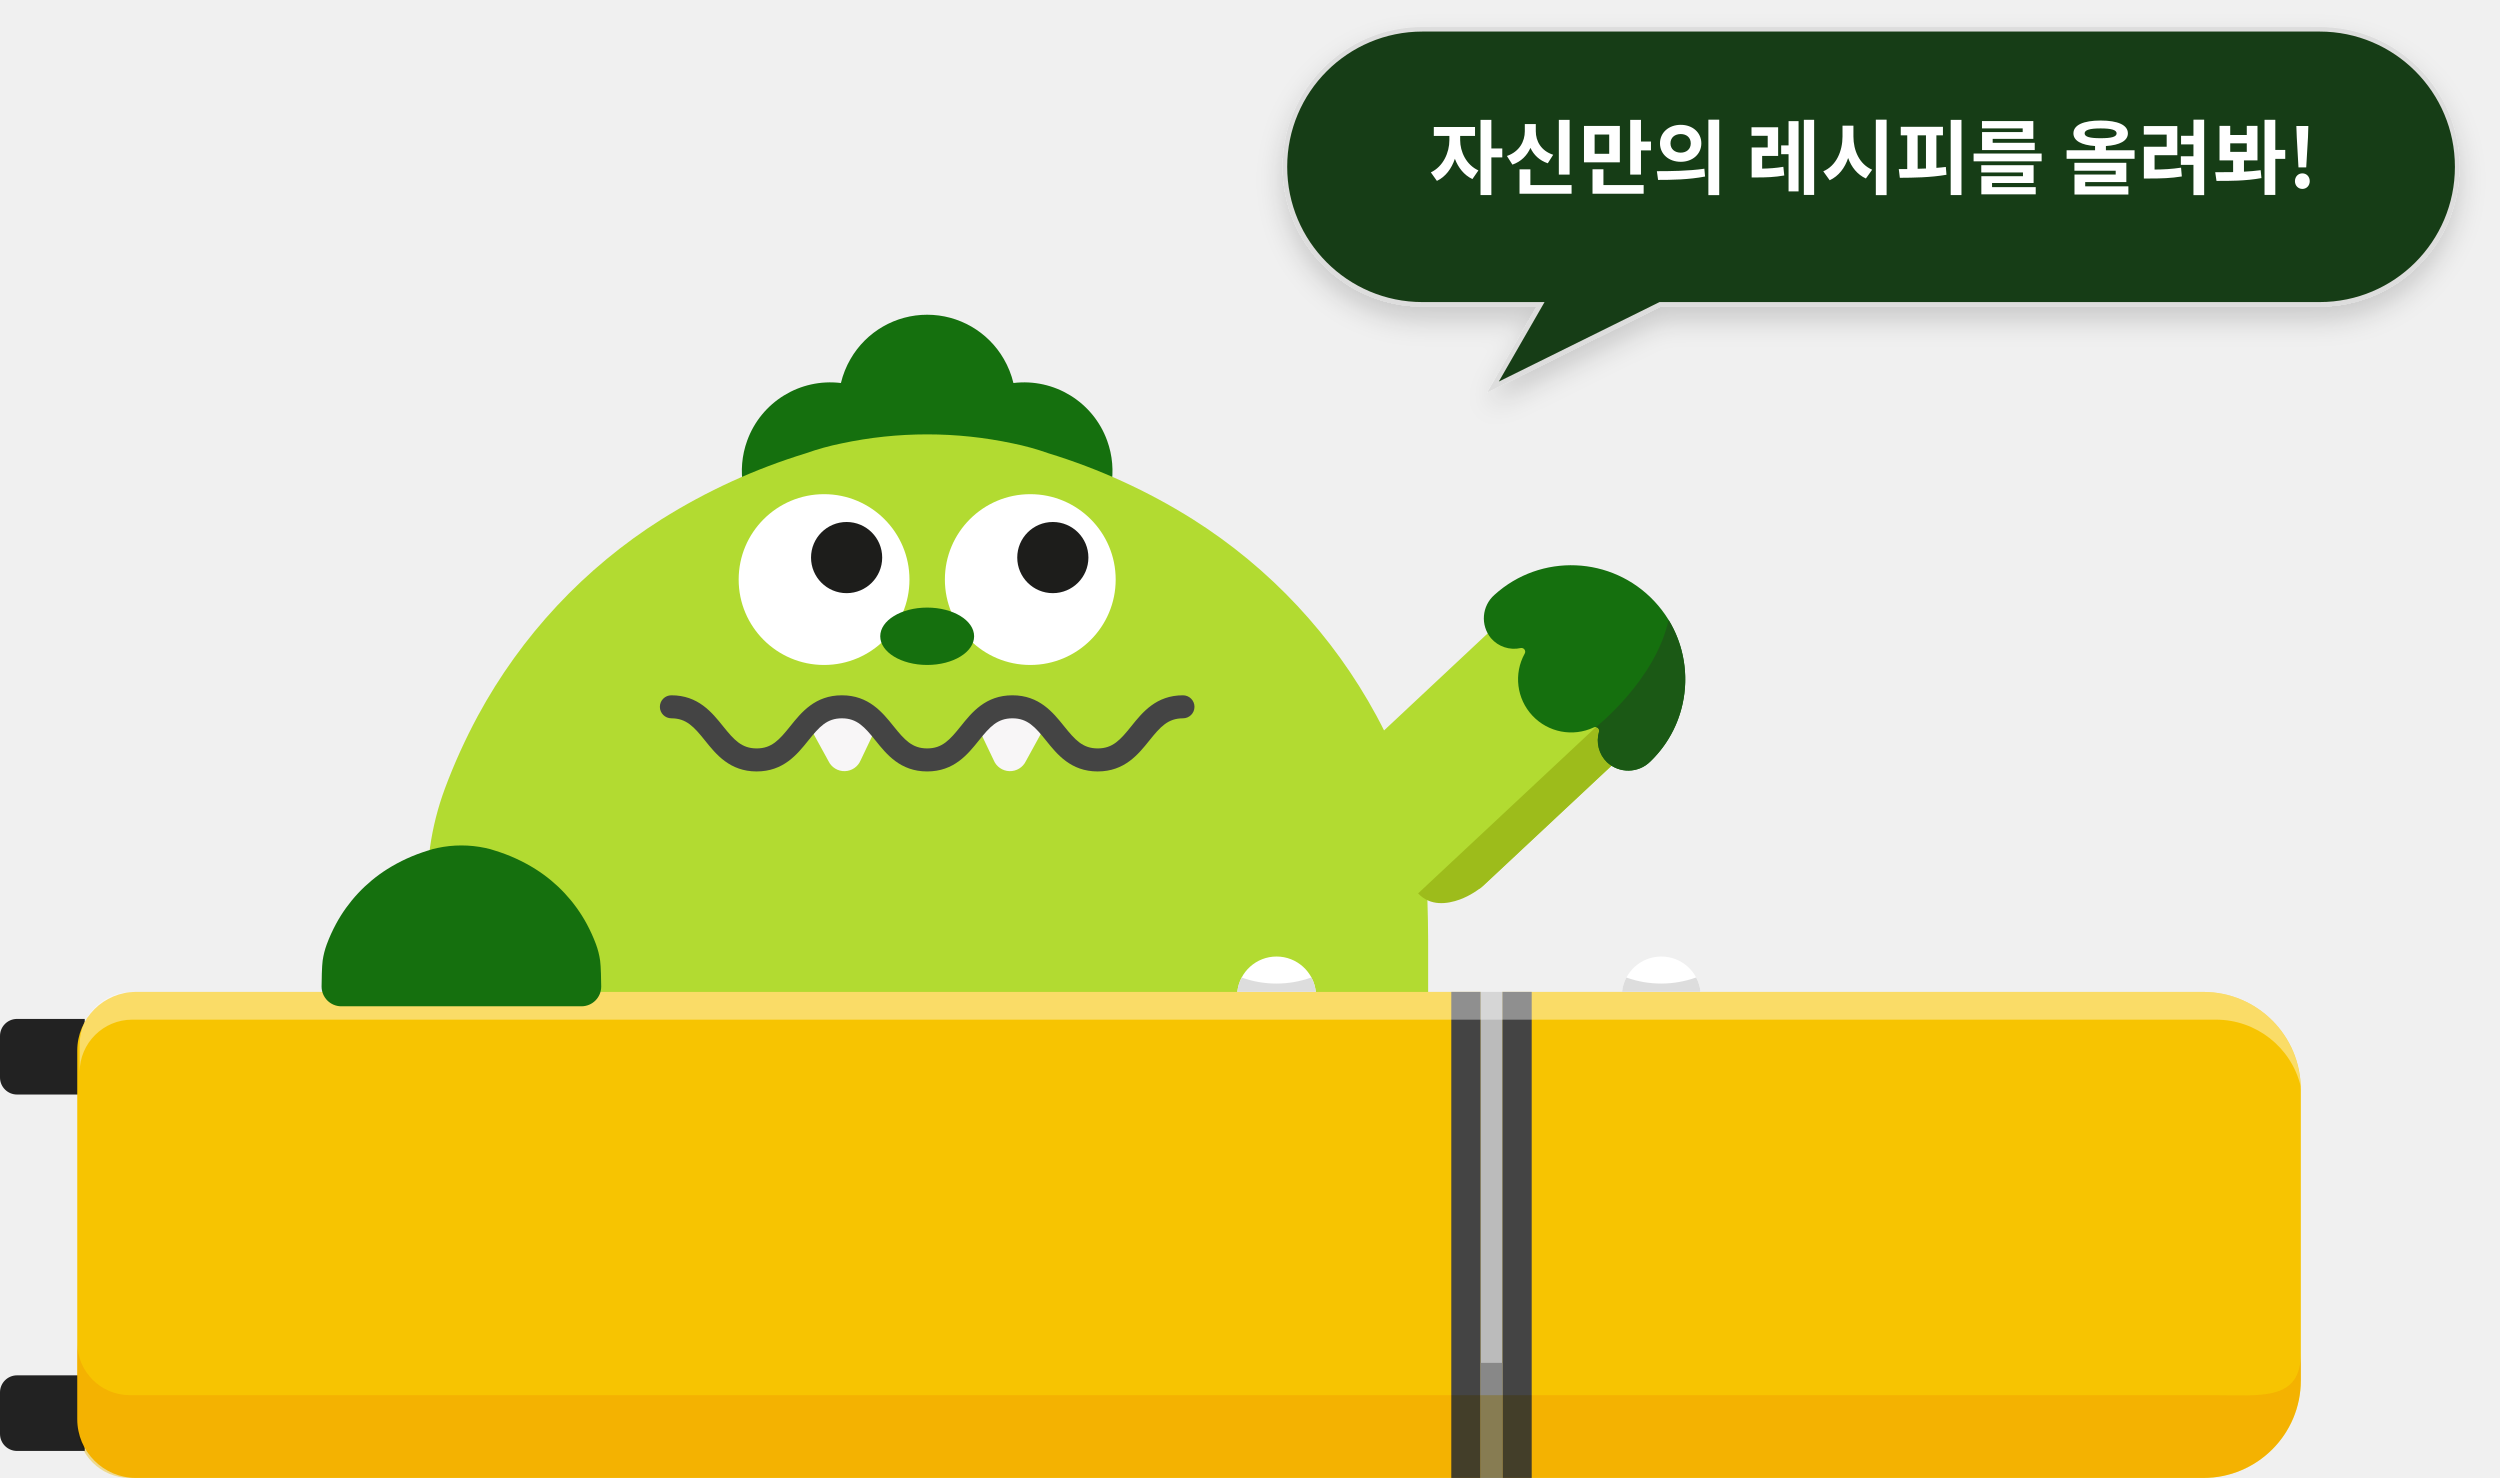
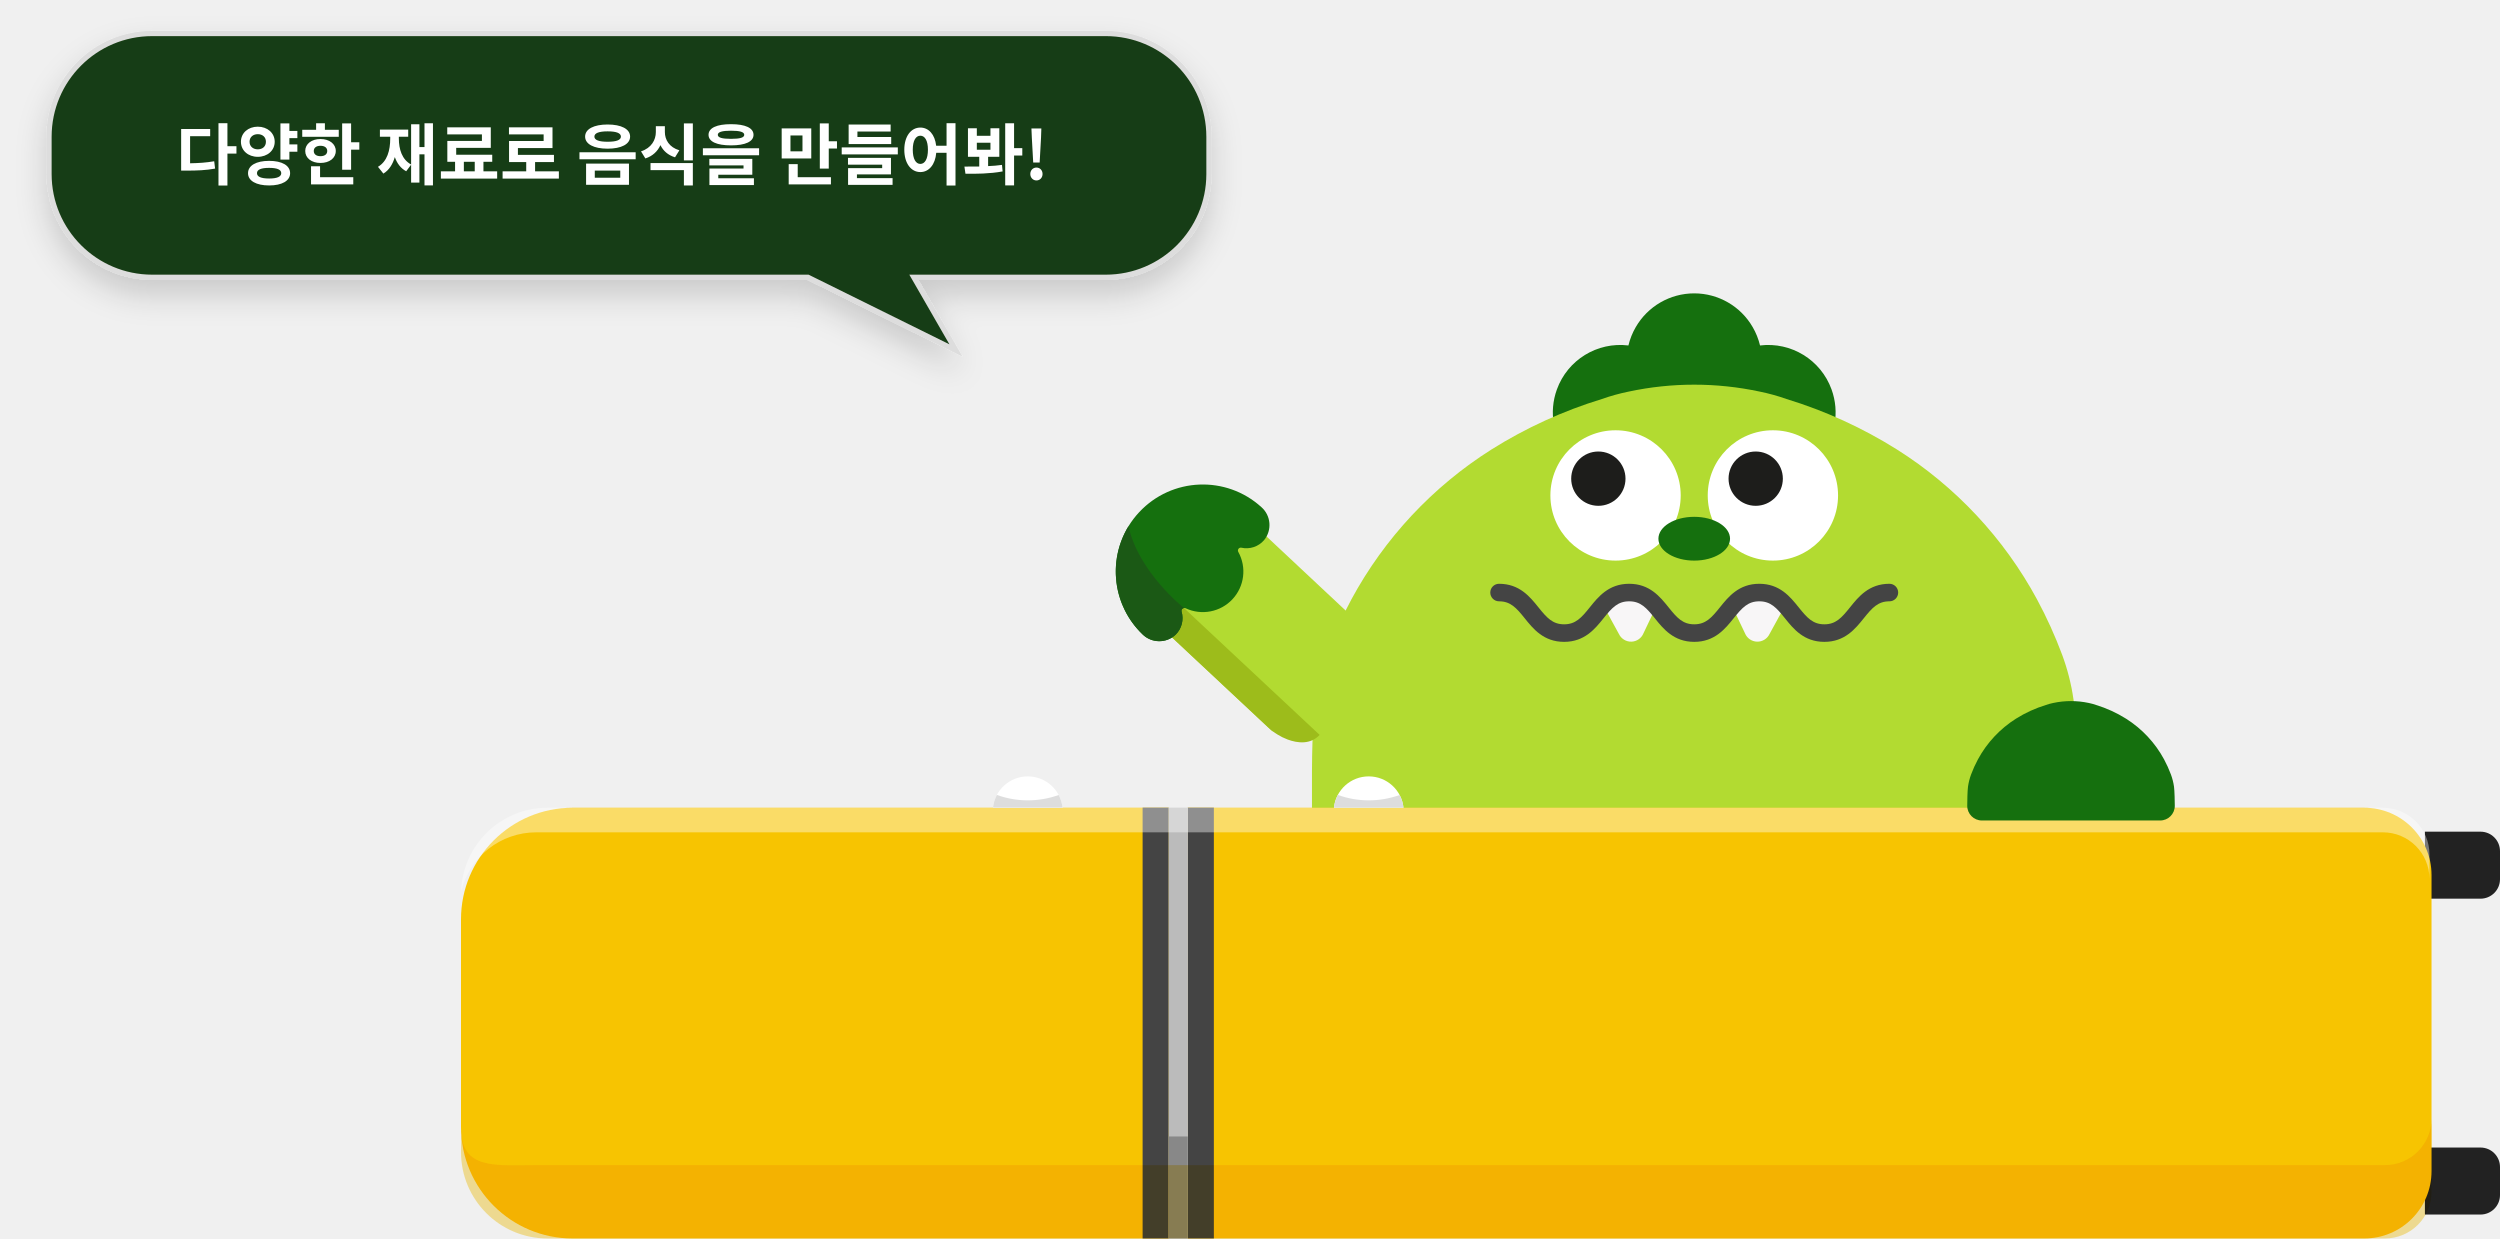
- <svg xmlns="http://www.w3.org/2000/svg" width="554.5" height="327.809" viewBox="0 0 554.5 327.809">
+ <svg xmlns="http://www.w3.org/2000/svg" width="484.5" height="240.016" viewBox="0 0 484.5 240.016">
  <defs>
-     <filter id="합치기_7" x="275.5" y="0" width="279" height="98.988" filterUnits="userSpaceOnUse">
+     <filter id="합치기_7" x="0" y="0" width="243.786" height="81.09" filterUnits="userSpaceOnUse">
      <feOffset dy="3" input="SourceAlpha" />
      <feGaussianBlur stdDeviation="3" result="blur" />
      <feFlood flood-opacity="0.161" />
      <feComposite operator="in" in2="blur" />
      <feComposite in="SourceGraphic" />
    </filter>
  </defs>
-   <g id="그룹_1077" data-name="그룹 1077" transform="translate(620.305 -2307.191)">
-     <path id="패스_1393" data-name="패스 1393" d="M1377.685,307.153h0a19.583,19.583,0,0,0-20.787-12.78,19.873,19.873,0,0,0-2.132-5.329h0a19.628,19.628,0,0,0-34,0h0a19.838,19.838,0,0,0-2.131,5.329,19.584,19.584,0,0,0-20.788,12.78h0A19.628,19.628,0,0,0,1319.7,333.2h0a19.5,19.5,0,0,0,15.7-14.849,20.345,20.345,0,0,0,2.363.139h0a20.342,20.342,0,0,0,2.362-.139,19.5,19.5,0,0,0,15.7,14.849h0A19.628,19.628,0,0,0,1377.685,307.153Z" transform="translate(-1752.425 2097.771)" fill="#15700e" />
-     <path id="패스_1394" data-name="패스 1394" d="M1448.034,397.327a63.161,63.161,0,0,0-3.305-13.027,129.48,129.48,0,0,0-7.311-16.118,117.859,117.859,0,0,0-40.739-43.588,133.971,133.971,0,0,0-32.077-14.655v-.005a57.811,57.811,0,0,0-7.84-2.167,91.065,91.065,0,0,0-37.989,0,57.764,57.764,0,0,0-7.839,2.167v.005a133.979,133.979,0,0,0-32.078,14.655,117.869,117.869,0,0,0-40.739,43.588,129.479,129.479,0,0,0-7.311,16.118,63.161,63.161,0,0,0-3.305,13.027c-.6,4.076-.848,16.466-.848,20.594v15.7h222.229v-15.7C1448.882,413.793,1448.634,401.4,1448.034,397.327Z" transform="translate(-1752.425 2097.771)" fill="#b2db31" />
-     <g id="그룹_1065" data-name="그룹 1065" transform="translate(-1752.425 2097.771)">
-       <circle id="타원_305" data-name="타원 305" cx="18.942" cy="18.942" r="18.942" transform="translate(1341.695 319.026)" fill="#fff" />
-       <circle id="타원_306" data-name="타원 306" cx="7.892" cy="7.892" r="7.892" transform="translate(1357.745 325.198)" fill="#1d1d1b" />
-       <circle id="타원_307" data-name="타원 307" cx="18.942" cy="18.942" r="18.942" transform="translate(1295.956 319.026)" fill="#fff" />
-       <circle id="타원_308" data-name="타원 308" cx="7.892" cy="7.892" r="7.892" transform="translate(1312.006 325.198)" fill="#1d1d1b" />
-       <ellipse id="타원_309" data-name="타원 309" cx="10.412" cy="6.363" rx="10.412" ry="6.363" transform="translate(1327.356 344.182)" fill="#15700e" />
-       <g id="그룹_1063" data-name="그룹 1063">
-         <path id="패스_1395" data-name="패스 1395" d="M1318.853,366.19a9.722,9.722,0,0,0-7.577,3.657l4.6,8.389a3.906,3.906,0,0,0,7.142-.2l3.734-7.834C1324.81,368,1322.558,366.19,1318.853,366.19Z" fill="#f8f6f7" />
-         <path id="패스_1396" data-name="패스 1396" d="M1356.676,366.19c-3.7,0-5.954,1.808-7.892,4.007l3.736,7.838a3.906,3.906,0,0,0,7.142.2l4.6-8.386A9.73,9.73,0,0,0,1356.676,366.19Z" fill="#f8f6f7" />
+   <g id="그룹_2521" data-name="그룹 2521" transform="translate(89.343 56.855)">
+     <g id="그룹_1077" data-name="그룹 1077" transform="translate(126.896 0)">
+       <path id="패스_1393" data-name="패스 1393" d="M1297.446,297.846h0a13.056,13.056,0,0,1,13.859-8.521,13.26,13.26,0,0,1,1.421-3.553h0a13.086,13.086,0,0,1,22.666,0h0a13.226,13.226,0,0,1,1.421,3.553,13.057,13.057,0,0,1,13.859,8.521h0a13.086,13.086,0,0,1-14.57,17.363h0a13,13,0,0,1-10.469-9.9,13.561,13.561,0,0,1-1.575.093h0a13.56,13.56,0,0,1-1.575-.093,13,13,0,0,1-10.469,9.9h0A13.086,13.086,0,0,1,1297.446,297.846Z" transform="translate(-1211.958 -279.229)" fill="#15700e" />
+       <path id="패스_1394" data-name="패스 1394" d="M1227.218,366.809a42.1,42.1,0,0,1,2.2-8.685,86.331,86.331,0,0,1,4.874-10.746,78.576,78.576,0,0,1,27.161-29.06,89.321,89.321,0,0,1,21.386-9.771v0a38.528,38.528,0,0,1,5.227-1.445,60.714,60.714,0,0,1,25.327,0,38.5,38.5,0,0,1,5.226,1.445v0a89.323,89.323,0,0,1,21.387,9.771,78.584,78.584,0,0,1,27.161,29.06,86.329,86.329,0,0,1,4.874,10.746,42.1,42.1,0,0,1,2.2,8.685c.4,2.717.565,10.978.565,13.73V391H1226.653V380.539C1226.653,377.787,1226.818,369.527,1227.218,366.809Z" transform="translate(-1188.631 -288.073)" fill="#b2db31" />
+       <g id="그룹_1065" data-name="그룹 1065" transform="translate(72.574 26.533)">
+         <ellipse id="타원_305" data-name="타원 305" cx="12.628" cy="12.628" rx="12.628" ry="12.628" transform="translate(11.652 0)" fill="#fff" />
+         <ellipse id="타원_306" data-name="타원 306" cx="5.262" cy="5.262" rx="5.262" ry="5.262" transform="translate(15.685 4.115)" fill="#1d1d1b" />
+         <ellipse id="타원_307" data-name="타원 307" cx="12.628" cy="12.628" rx="12.628" ry="12.628" transform="translate(42.146 0)" fill="#fff" />
+         <ellipse id="타원_308" data-name="타원 308" cx="5.262" cy="5.262" rx="5.262" ry="5.262" transform="translate(46.18 4.115)" fill="#1d1d1b" />
+         <ellipse id="타원_309" data-name="타원 309" cx="6.942" cy="4.243" rx="6.942" ry="4.243" transform="translate(32.586 16.772)" fill="#15700e" />
+         <g id="그룹_1063" data-name="그룹 1063" transform="translate(21.867 31.444)">
+           <path id="패스_1395" data-name="패스 1395" d="M1316.54,366.19a6.482,6.482,0,0,1,5.052,2.438l-3.065,5.593a2.6,2.6,0,0,1-4.761-.134l-2.49-5.223A6.644,6.644,0,0,1,1316.54,366.19Z" transform="translate(-1286.269 -366.19)" fill="#f8f6f7" />
+           <path id="패스_1396" data-name="패스 1396" d="M1353.839,366.19a6.64,6.64,0,0,1,5.262,2.672l-2.491,5.226a2.6,2.6,0,0,1-4.761.134l-3.064-5.591A6.488,6.488,0,0,1,1353.839,366.19Z" transform="translate(-1348.784 -366.19)" fill="#f8f6f7" />
+         </g>
+         <g id="그룹_1064" data-name="그룹 1064" transform="translate(0 29.742)">
+           <path id="패스_1397" data-name="패스 1397" d="M1292.791,374.9c3.969,0,6-2.532,7.633-4.565s2.754-3.292,4.977-3.292,3.339,1.251,4.976,3.292,3.663,4.565,7.632,4.565,6-2.532,7.632-4.565,2.754-3.292,4.977-3.292,3.339,1.251,4.976,3.292,3.663,4.565,7.631,4.565,6-2.532,7.632-4.565,2.753-3.292,4.976-3.292a1.7,1.7,0,1,0,0-3.4c-3.969,0-6,2.531-7.632,4.565s-2.753,3.291-4.976,3.291-3.339-1.25-4.976-3.291-3.663-4.565-7.631-4.565-6,2.531-7.632,4.565-2.754,3.291-4.977,3.291-3.339-1.25-4.976-3.291-3.663-4.565-7.632-4.565-6,2.531-7.632,4.565-2.754,3.291-4.977,3.291-3.339-1.25-4.978-3.291-3.664-4.565-7.632-4.565a1.7,1.7,0,0,0,0,3.4c2.224,0,3.34,1.251,4.978,3.292S1288.822,374.9,1292.791,374.9Z" transform="translate(-1278.479 -363.637)" fill="#444" />
+         </g>
      </g>
-       <g id="그룹_1064" data-name="그룹 1064">
-         <path id="패스_1397" data-name="패스 1397" d="M1375.589,380.527c-5.953,0-9-3.8-11.448-6.847s-4.131-4.937-7.465-4.937-5.008,1.876-7.464,4.937-5.495,6.847-11.447,6.847-9-3.8-11.447-6.847-4.131-4.937-7.465-4.937-5.008,1.876-7.464,4.937-5.494,6.847-11.446,6.847-9-3.8-11.447-6.847-4.13-4.937-7.464-4.937a2.553,2.553,0,0,1,0-5.106c5.953,0,9,3.8,11.447,6.847s4.13,4.936,7.464,4.936,5.008-1.875,7.464-4.936,5.494-6.847,11.446-6.847,9,3.8,11.447,6.847,4.131,4.936,7.465,4.936,5.008-1.875,7.464-4.936,5.494-6.847,11.447-6.847,9,3.8,11.448,6.847,4.131,4.936,7.465,4.936,5.009-1.875,7.466-4.936,5.495-6.847,11.448-6.847a2.553,2.553,0,0,1,0,5.106c-3.335,0-5.01,1.876-7.466,4.937S1381.542,380.527,1375.589,380.527Z" fill="#444" />
+       <g id="그룹_1070" data-name="그룹 1070" transform="translate(0 37.042)">
+         <path id="패스_1399" data-name="패스 1399" d="M1440.98,400.161l14.069,1.593-2.1-13.694-13.99,2.764Z" transform="translate(-1410.411 -352.545)" fill="#b2db31" />
+         <path id="패스_1400" data-name="패스 1400" d="M1477.917,366.033,1463.2,381.766l-1.325,1.417a.7.7,0,0,1-.984.033l-28.483-26.639,1.8-1.925,14.715-15.734,1.8-1.925,28.974,27.133Z" transform="translate(-1430.695 -335.525)" fill="#b2db31" />
+         <path id="패스_1401" data-name="패스 1401" d="M1467.929,393.265l-21.278-19.9,3.925-4.2,20.46,19.136,1.856,1.735,5.07,4.741c-1.791,1.915-4.281,1.6-6.187.9A11.371,11.371,0,0,1,1467.929,393.265Z" transform="translate(-1438.453 -346.248)" fill="#9dbc1b" />
+         <path id="패스_1402" data-name="패스 1402" d="M1465.78,340.138a16.872,16.872,0,0,0,.619,23.678,4.626,4.626,0,0,0,6.418.095,4.508,4.508,0,0,0,1.165-4.5.555.555,0,0,1,.784-.635,7.856,7.856,0,0,0,10.209-10.915.555.555,0,0,1,.581-.825,4.506,4.506,0,0,0,4.414-1.463,4.624,4.624,0,0,0-.523-6.4A16.872,16.872,0,0,0,1465.78,340.138Z" transform="translate(-1461.23 -334.79)" fill="#15700e" />
+         <g id="그룹_1069" data-name="그룹 1069" transform="translate(0 8.079)">
+           <path id="패스_1403" data-name="패스 1403" d="M1499.307,362.763a.542.542,0,0,0-.458.683,4.507,4.507,0,0,1-1.165,4.5,4.626,4.626,0,0,1-6.418-.095,16.878,16.878,0,0,1-2.7-20.947C1490.486,355.808,1499.307,362.763,1499.307,362.763Z" transform="translate(-1486.098 -346.907)" fill="#1b5915" />
+         </g>
      </g>
    </g>
-     <g id="그룹_1070" data-name="그룹 1070" transform="translate(-1752.425 2097.771)">
-       <path id="패스_1399" data-name="패스 1399" d="M1460.061,406.21l-21.1,2.39,3.149-20.539,20.985,4.146Z" fill="#b2db31" />
-       <path id="패스_1400" data-name="패스 1400" d="M1435.083,380.55l22.072,23.6,1.987,2.125a1.045,1.045,0,0,0,1.476.05l42.722-39.956-2.7-2.887-22.071-23.6-2.7-2.887-43.458,40.7Z" fill="#b2db31" />
-       <path id="패스_1401" data-name="패스 1401" d="M1461.7,405.312l31.915-29.849-5.888-6.3-30.688,28.7-2.784,2.6-7.6,7.111c2.686,2.872,6.421,2.394,9.28,1.351A17.054,17.054,0,0,0,1461.7,405.312Z" fill="#9dbc1b" />
-       <path id="패스_1402" data-name="패스 1402" d="M1499.087,342.811a25.307,25.307,0,0,1-.928,35.515,6.938,6.938,0,0,1-9.627.142,6.761,6.761,0,0,1-1.747-6.753.832.832,0,0,0-1.176-.952,11.783,11.783,0,0,1-15.312-16.372.832.832,0,0,0-.871-1.237,6.759,6.759,0,0,1-6.621-2.195,6.937,6.937,0,0,1,.785-9.6A25.306,25.306,0,0,1,1499.087,342.811Z" fill="#15700e" />
-       <g id="그룹_1069" data-name="그룹 1069">
-         <path id="패스_1403" data-name="패스 1403" d="M1486.1,370.69a.813.813,0,0,1,.687,1.025,6.761,6.761,0,0,0,1.747,6.753,6.938,6.938,0,0,0,9.627-.142,25.315,25.315,0,0,0,4.047-31.419C1499.329,360.258,1486.1,370.69,1486.1,370.69Z" fill="#1b5915" />
+     <g id="그룹_1076" data-name="그룹 1076" transform="translate(0 93.609)">
+       <path id="사각형_779" data-name="사각형 779" d="M3.778,0h5.43a3.778,3.778,0,0,1,3.778,3.778V14.552a0,0,0,0,1,0,0H0a0,0,0,0,1,0,0V3.778A3.778,3.778,0,0,1,3.778,0Z" transform="translate(395.157 10.715) rotate(90)" fill="#222" />
+       <path id="사각형_780" data-name="사각형 780" d="M0,0H12.986a0,0,0,0,1,0,0V10.774a3.778,3.778,0,0,1-3.778,3.778H3.778A3.778,3.778,0,0,1,0,10.774V0A0,0,0,0,1,0,0Z" transform="translate(380.605 84.915) rotate(-90)" fill="#222" />
+       <path id="사각형_781" data-name="사각형 781" d="M0,0H83.472a0,0,0,0,1,0,0V115.522a21.63,21.63,0,0,1-21.63,21.63H21.63A21.63,21.63,0,0,1,0,115.522V0A0,0,0,0,1,0,0Z" transform="translate(137.151 6.079) rotate(90)" fill="#f7c401" />
+       <path id="사각형_782" data-name="사각형 782" d="M13.037,0h57.4A13.037,13.037,0,0,1,83.472,13.037v228a0,0,0,0,1,0,0H0a0,0,0,0,1,0,0v-228A13.037,13.037,0,0,1,13.037,0Z" transform="translate(381.888 6.079) rotate(90)" fill="#f7c401" />
+       <rect id="사각형_783" data-name="사각형 783" width="83.472" height="5.056" transform="translate(137.151 6.079) rotate(90)" fill="#444" />
+       <rect id="사각형_784" data-name="사각형 784" width="83.472" height="5.056" transform="translate(145.903 6.079) rotate(90)" fill="#444" />
+       <rect id="사각형_785" data-name="사각형 785" width="83.472" height="3.696" transform="translate(140.847 6.079) rotate(90)" fill="#bbb" />
+       <rect id="사각형_786" data-name="사각형 786" width="19.764" height="3.696" transform="translate(140.847 69.787) rotate(90)" fill="#888" />
+       <path id="패스_1404" data-name="패스 1404" d="M-290.858,380.985a6.771,6.771,0,0,1,6.74,6.079H-297.6A6.771,6.771,0,0,1-290.858,380.985Z" transform="translate(400.695 -380.985)" fill="#fff" />
+       <path id="패스_1405" data-name="패스 1405" d="M-376.191,380.985a6.771,6.771,0,0,1,6.741,6.079h-13.482A6.772,6.772,0,0,1-376.191,380.985Z" transform="translate(552.104 -380.985)" fill="#fff" />
+       <g id="그룹_1074" data-name="그룹 1074" transform="translate(169.172 3.594)">
+         <path id="패스_1406" data-name="패스 1406" d="M-370.2,385.64a6.706,6.706,0,0,1,.75,2.472h-13.482a6.7,6.7,0,0,1,.759-2.485A17.687,17.687,0,0,0-370.2,385.64Z" transform="translate(382.932 -385.627)" fill="#ddd" />
+       </g>
+       <g id="그룹_1075" data-name="그룹 1075" transform="translate(103.096 3.594)">
+         <path id="패스_1407" data-name="패스 1407" d="M-284.868,385.64a6.691,6.691,0,0,1,.751,2.472H-297.6a6.7,6.7,0,0,1,.759-2.485A17.684,17.684,0,0,0-284.868,385.64Z" transform="translate(297.599 -385.627)" fill="#ddd" />
+       </g>
+       <path id="패스_1408" data-name="패스 1408" d="M-625.245,475.649h357.867a9.025,9.025,0,0,0,9.034-9.015v14.215a9.025,9.025,0,0,1-9.034,9.016H-623.485a16.748,16.748,0,0,1-16.748-16.748v-4.682C-640.233,476.7-633.523,475.649-625.245,475.649Z" transform="translate(640.233 -400.314)" fill="#f7c401" opacity="0.4" style="mix-blend-mode: multiply;isolation: isolate" />
+       <path id="패스_1409" data-name="패스 1409" d="M-622.983,388.836h355.7a9.025,9.025,0,0,1,9.034,9.015v4.764a9.025,9.025,0,0,0-9.034-9.016H-625.153A14.975,14.975,0,0,0-639.7,405.021,16.735,16.735,0,0,1-622.983,388.836Z" transform="translate(639.731 -382.757)" fill="#fff" opacity="0.4" style="mix-blend-mode: screen;isolation: isolate" />
+     </g>
+     <g id="그룹_1068" data-name="그룹 1068" transform="translate(291.903 79.015)">
+       <g id="그룹_1067" data-name="그룹 1067" transform="translate(0)">
+         <g id="그룹_1066" data-name="그룹 1066">
+           <path id="패스_1398" data-name="패스 1398" d="M1207.579,426.037a11.436,11.436,0,0,1,.6-2.358,23.438,23.438,0,0,1,1.324-2.918,21.331,21.331,0,0,1,7.374-7.889,24.251,24.251,0,0,1,5.806-2.653h0a10.5,10.5,0,0,1,1.419-.392,16.486,16.486,0,0,1,6.876,0,10.5,10.5,0,0,1,1.419.392h0a24.244,24.244,0,0,1,5.806,2.653,21.335,21.335,0,0,1,7.374,7.889,23.4,23.4,0,0,1,1.323,2.918,11.4,11.4,0,0,1,.6,2.358c.108.737.154,2.98.154,3.727h0a2.841,2.841,0,0,1-2.841,2.841h-34.542a2.841,2.841,0,0,1-2.841-2.841h0C1207.425,429.017,1207.47,426.775,1207.579,426.037Z" transform="translate(-1207.425 -409.464)" fill="#15700e" />
+         </g>
      </g>
    </g>
  </g>
-   <g id="그룹_1076" data-name="그룹 1076" transform="translate(657.368 -168.827)">
-     <path id="사각형_779" data-name="사각형 779" d="M0,0H16.771a0,0,0,0,1,0,0V15.015a3.778,3.778,0,0,1-3.778,3.778H3.778A3.778,3.778,0,0,1,0,15.015V0A0,0,0,0,1,0,0Z" transform="translate(-638.575 394.823) rotate(90)" fill="#222" />
-     <path id="사각형_780" data-name="사각형 780" d="M3.778,0h9.215a3.778,3.778,0,0,1,3.778,3.778V18.793a0,0,0,0,1,0,0H0a0,0,0,0,1,0,0V3.778A3.778,3.778,0,0,1,3.778,0Z" transform="translate(-657.368 490.648) rotate(-90)" fill="#222" />
-     <path id="사각형_781" data-name="사각형 781" d="M21.63,0H86.17A21.63,21.63,0,0,1,107.8,21.63V177.123a0,0,0,0,1,0,0H0a0,0,0,0,1,0,0V21.63A21.63,21.63,0,0,1,21.63,0Z" transform="translate(-147.045 388.836) rotate(90)" fill="#f7c401" />
-     <path id="사각형_782" data-name="사각형 782" d="M0,0H107.8a0,0,0,0,1,0,0V298.255a13.037,13.037,0,0,1-13.037,13.037H13.037A13.037,13.037,0,0,1,0,298.255V0A0,0,0,0,1,0,0Z" transform="translate(-328.941 388.836) rotate(90)" fill="#f7c401" />
-     <rect id="사각형_783" data-name="사각형 783" width="107.799" height="6.53" transform="translate(-317.638 388.836) rotate(90)" fill="#444" />
-     <rect id="사각형_784" data-name="사각형 784" width="107.799" height="6.53" transform="translate(-328.941 388.836) rotate(90)" fill="#444" />
-     <rect id="사각형_785" data-name="사각형 785" width="107.799" height="4.773" transform="translate(-324.168 388.836) rotate(90)" fill="#bbb" />
-     <rect id="사각형_786" data-name="사각형 786" width="25.524" height="4.773" transform="translate(-324.168 471.111) rotate(90)" fill="#888" />
-     <path id="패스_1404" data-name="패스 1404" d="M-288.894,380.985a8.744,8.744,0,0,0-8.7,7.851h17.411A8.744,8.744,0,0,0-288.894,380.985Z" fill="#fff" />
-     <path id="패스_1405" data-name="패스 1405" d="M-374.227,380.985a8.744,8.744,0,0,0-8.705,7.851h17.411A8.746,8.746,0,0,0-374.227,380.985Z" fill="#fff" />
-     <g id="그룹_1074" data-name="그룹 1074">
-       <path id="패스_1406" data-name="패스 1406" d="M-381.963,385.644a8.66,8.66,0,0,0-.969,3.192h17.411a8.652,8.652,0,0,0-.98-3.209A22.842,22.842,0,0,1-381.963,385.644Z" fill="#ddd" />
+   <g id="그룹_2522" data-name="그룹 2522" transform="translate(9.5 6.5)">
+     <g transform="matrix(1, 0, 0, 1, -9.5, -6.5)" filter="url(#합치기_7)">
+       <path id="합치기_7-2" data-name="합치기 7" d="M20,61.412a20,20,0,0,1-20-20V34.178a20,20,0,0,1,20-20H57.2L49.035,0,77.7,14.178H204.785a20,20,0,0,1,20,20v7.233a20,20,0,0,1-20,20Z" transform="translate(234.29 67.91) rotate(180)" fill="#183e15" stroke="#ddd" stroke-width="1" />
    </g>
-     <g id="그룹_1075" data-name="그룹 1075">
-       <path id="패스_1407" data-name="패스 1407" d="M-296.629,385.644a8.641,8.641,0,0,0-.97,3.192h17.411a8.653,8.653,0,0,0-.98-3.209A22.838,22.838,0,0,1-296.629,385.644Z" fill="#ddd" />
-     </g>
-     <path id="패스_1408" data-name="패스 1408" d="M-166.4,478.277H-628.566a11.656,11.656,0,0,1-11.667-11.643v18.358a11.656,11.656,0,0,0,11.667,11.643h459.892a21.629,21.629,0,0,0,21.629-21.629v-6.047C-147.045,479.628-155.711,478.277-166.4,478.277Z" fill="#f7c401" opacity="0.4" style="mix-blend-mode: multiply;isolation: isolate" />
-     <path id="패스_1409" data-name="패스 1409" d="M-168.674,388.836H-628.035A11.655,11.655,0,0,0-639.7,400.479v6.153a11.655,11.655,0,0,1,11.667-11.644h462.164a19.339,19.339,0,0,1,18.789,14.75A21.613,21.613,0,0,0-168.674,388.836Z" fill="#fff" opacity="0.4" style="mix-blend-mode: screen;isolation: isolate" />
-   </g>
-   <g id="그룹_1068" data-name="그룹 1068" transform="translate(-1136.102 -221.95)">
-     <g id="그룹_1067" data-name="그룹 1067">
-       <g id="그룹_1066" data-name="그룹 1066">
-         <path id="패스_1398" data-name="패스 1398" d="M1269.211,435.019a17.635,17.635,0,0,0-.922-3.636,36.118,36.118,0,0,0-2.041-4.5,32.89,32.89,0,0,0-11.37-12.164,37.39,37.39,0,0,0-8.952-4.091h0a16.2,16.2,0,0,0-2.188-.6,25.418,25.418,0,0,0-10.6,0,16.2,16.2,0,0,0-2.188.6h0a37.388,37.388,0,0,0-8.952,4.091,32.9,32.9,0,0,0-11.37,12.164,36.13,36.13,0,0,0-2.04,4.5,17.575,17.575,0,0,0-.923,3.636c-.167,1.137-.237,4.6-.237,5.747h0a4.381,4.381,0,0,0,4.381,4.381h53.261a4.381,4.381,0,0,0,4.381-4.381h0C1269.448,439.614,1269.379,436.156,1269.211,435.019Z" fill="#15700e" />
-       </g>
-     </g>
-   </g>
-   <g id="그룹_1100" data-name="그룹 1100" transform="translate(-1813.5 -3671)">
-     <g transform="matrix(1, 0, 0, 1, 1813.5, 3671)" filter="url(#합치기_7)">
-       <path id="합치기_7-2" data-name="합치기 7" d="M56.716,48H30.5a30.5,30.5,0,1,1,0-61h199a30.5,30.5,0,1,1,0,61H83.2l-37.02,18.31Z" transform="translate(285 19.5)" fill="#183e15" stroke="#ddd" stroke-width="1" />
-     </g>
-     <text id="자신만의_레시피를_올려봐_" data-name="자신만의 레시피를 올려봐!" transform="translate(2229 3712.655)" fill="#fff" font-size="18" font-family="NotoSansCJKkr-Bold, Noto Sans CJK KR" font-weight="700">
-       <tspan x="-98.496" y="0">자신만의 레시피를 올려봐!</tspan>
+     <text id="다양한_재료로_음식을_만들어봐_" data-name="다양한 재료로 음식을 만들어봐!" transform="translate(109.192 28.284)" fill="#fff" font-size="13" font-family="NotoSansCJKkr-Bold, Noto Sans CJK KR" font-weight="700">
+       <tspan x="-84.572" y="0">다양한 재료로 음식을 만들어봐!</tspan>
    </text>
  </g>
</svg>
